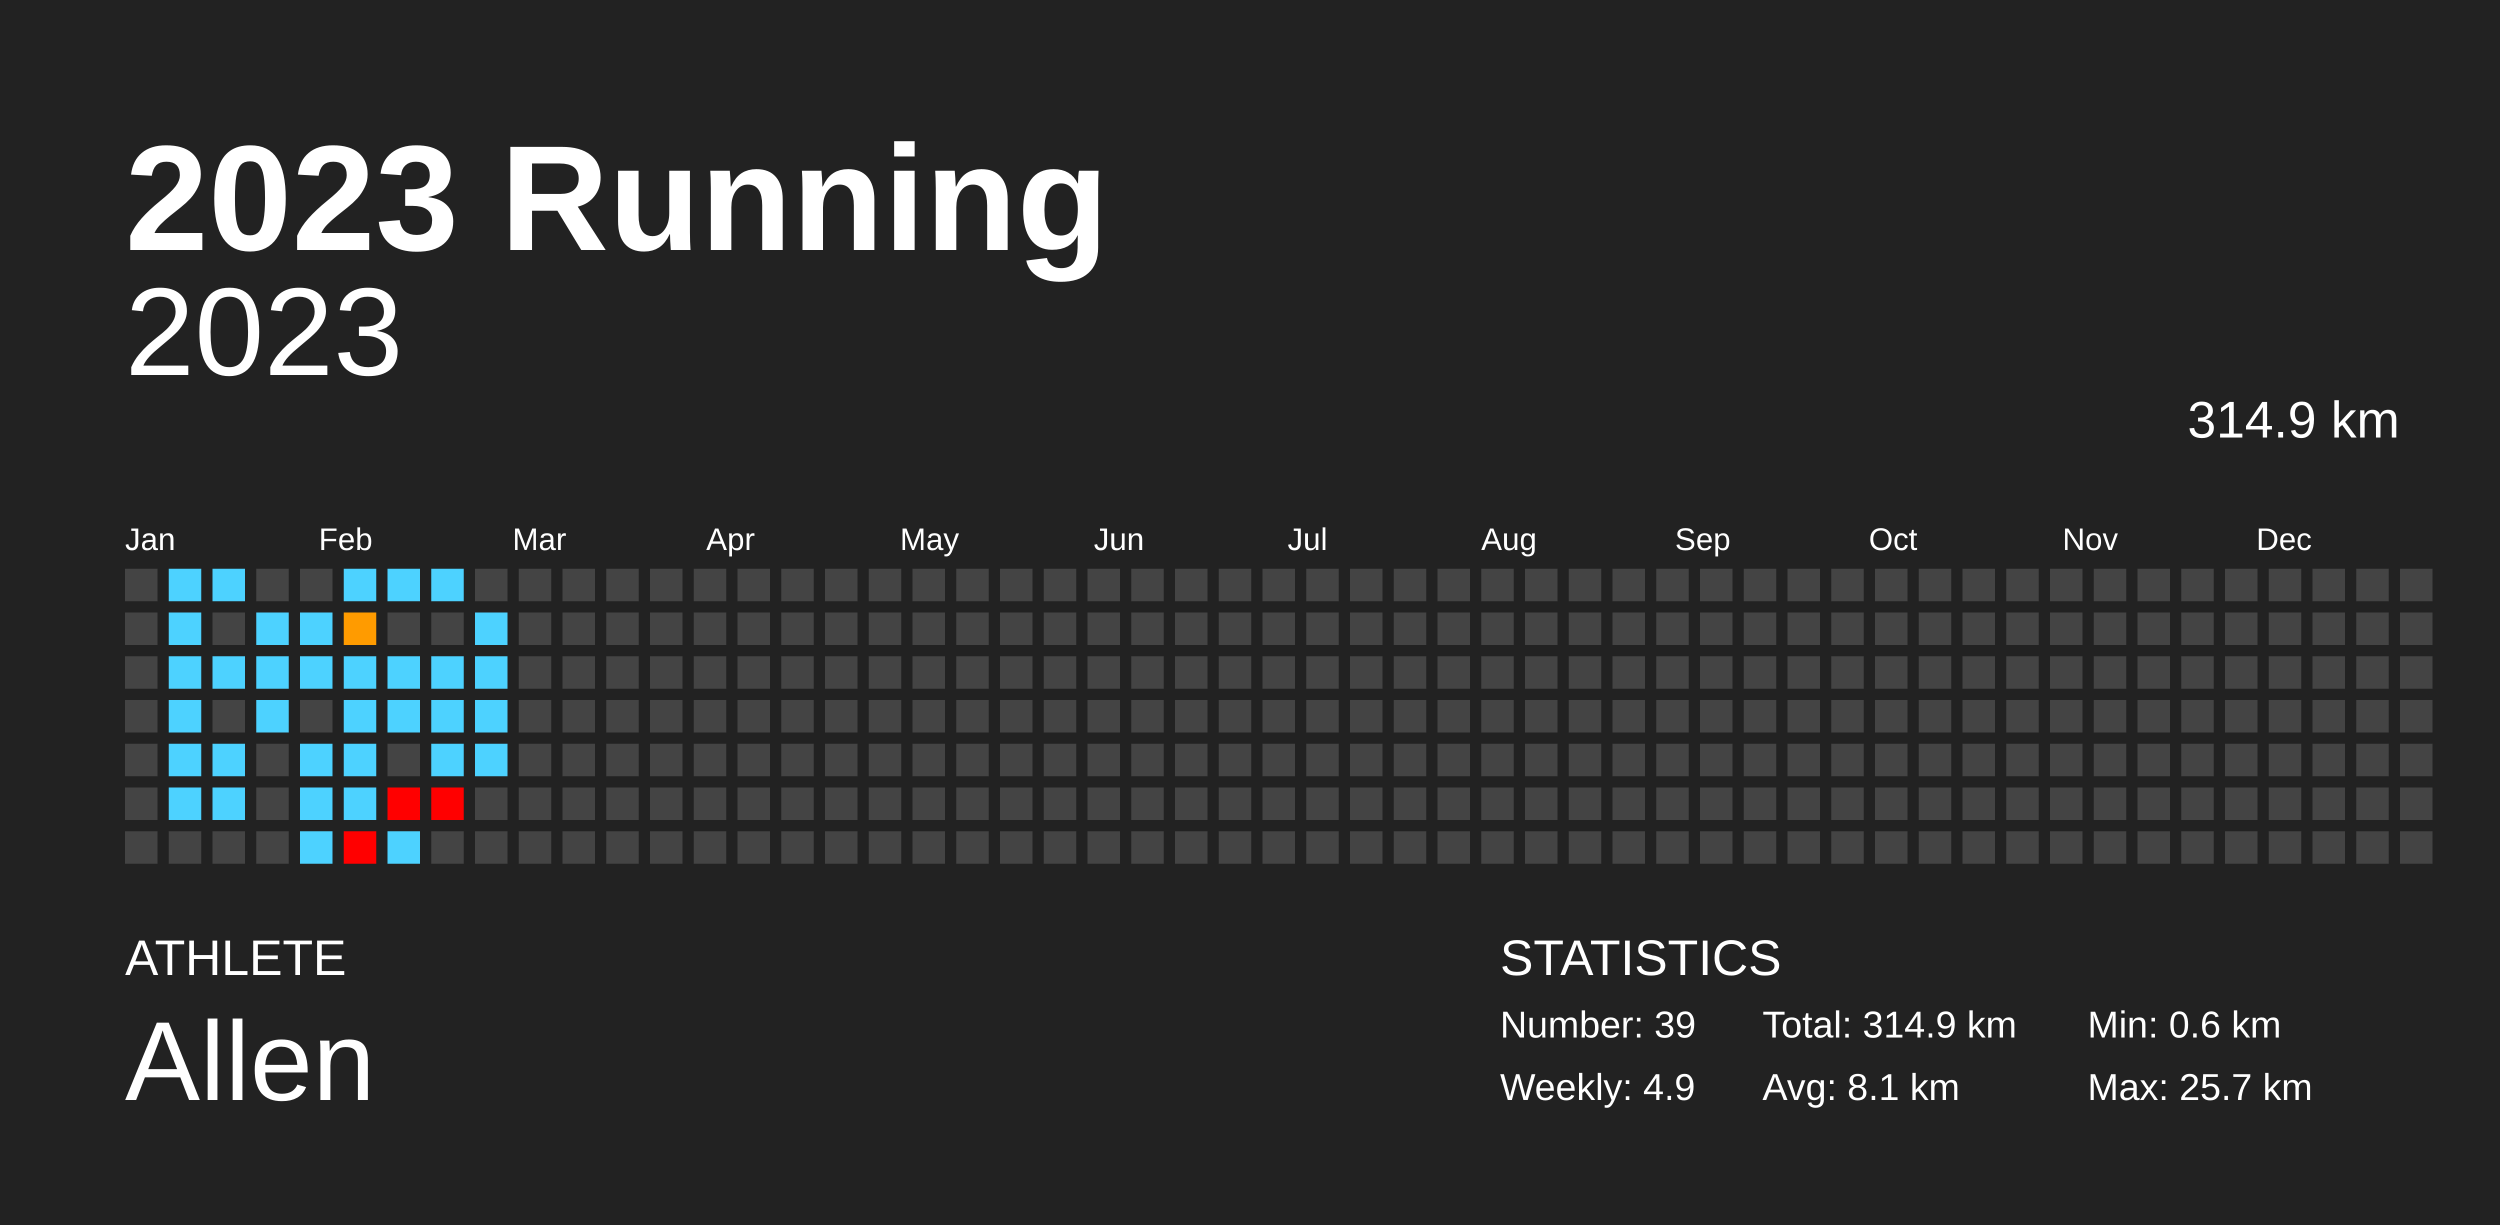
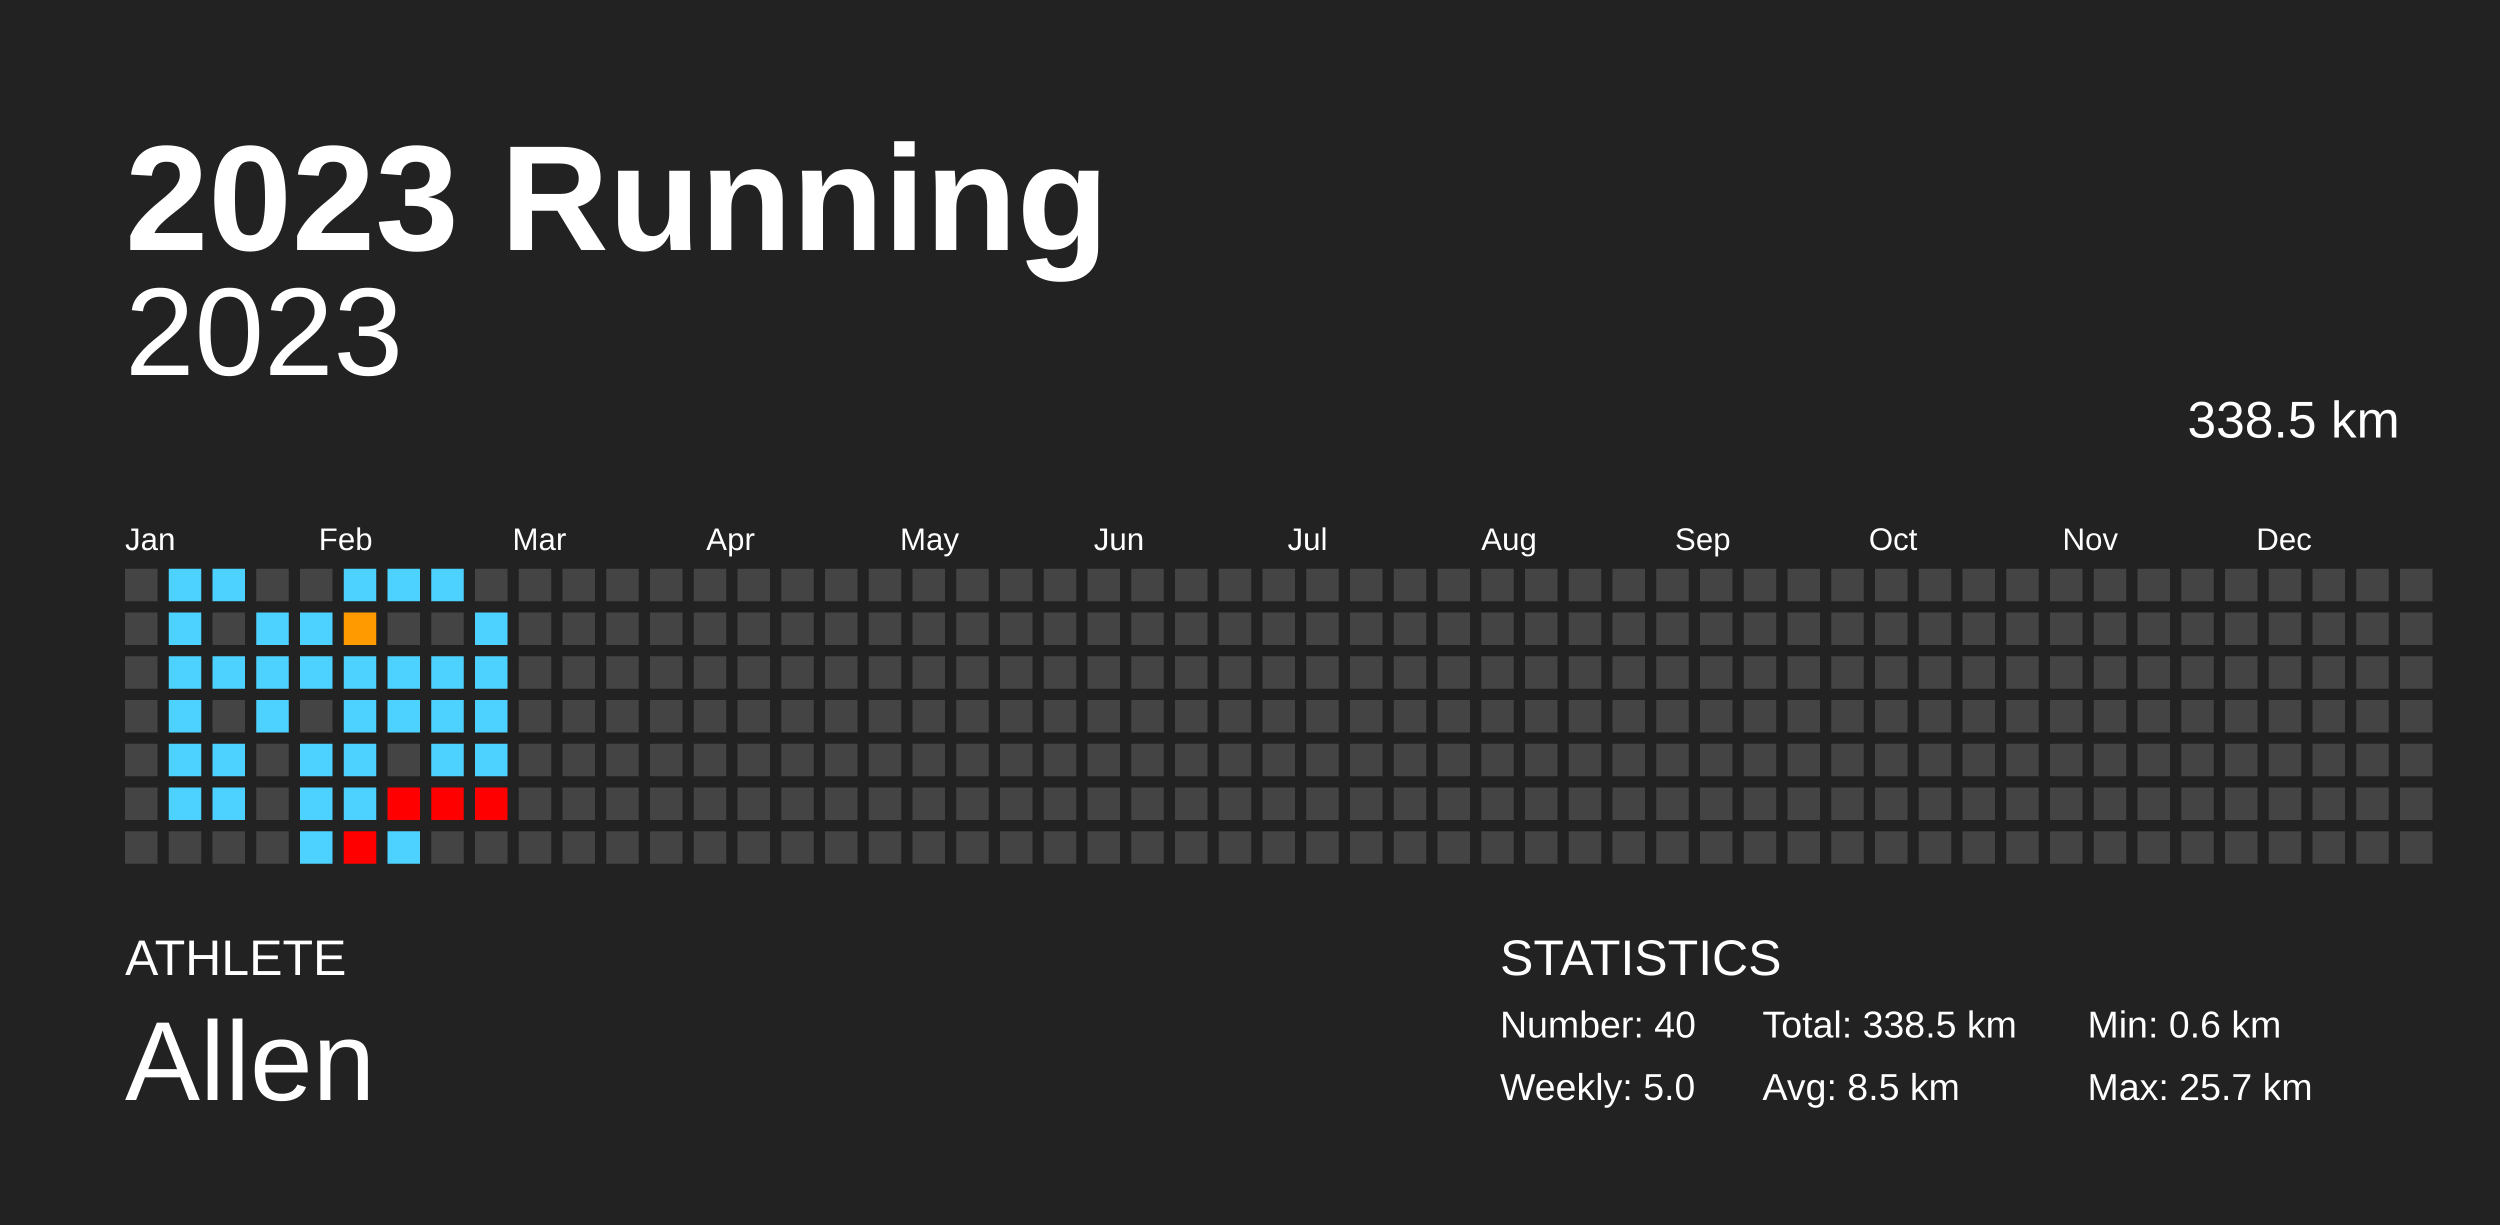
<svg xmlns="http://www.w3.org/2000/svg" baseProfile="full" height="98mm" version="1.1" viewBox="0,0,200,98" width="200mm">
  <defs />
  <rect fill="#222222" height="98" width="200" x="0" y="0" />
  <text fill="#FFFFFF" style="font-size:12px; font-family:Arial; font-weight:bold;" x="10" y="20">2023 Running</text>
  <text fill="#FFFFFF" style="font-size:4px; font-family:Arial" x="10" y="78">ATHLETE</text>
  <text fill="#FFFFFF" style="font-size:9px; font-family:Arial" x="10" y="88">Allen</text>
  <text fill="#FFFFFF" style="font-size:4px; font-family:Arial" x="120" y="78">STATISTICS</text>
-   <text fill="#FFFFFF" style="font-size:3px; font-family:Arial" x="120" y="83">Number: 39</text>
-   <text fill="#FFFFFF" style="font-size:3px; font-family:Arial" x="120" y="88">Weekly: 4.9</text>
-   <text fill="#FFFFFF" style="font-size:3px; font-family:Arial" x="141" y="83">Total: 314.9 km</text>
-   <text fill="#FFFFFF" style="font-size:3px; font-family:Arial" x="141" y="88">Avg: 8.1 km</text>
+   <text fill="#FFFFFF" style="font-size:3px; font-family:Arial" x="120" y="83">Number: 40</text>
+   <text fill="#FFFFFF" style="font-size:3px; font-family:Arial" x="120" y="88">Weekly: 5.0</text>
+   <text fill="#FFFFFF" style="font-size:3px; font-family:Arial" x="141" y="83">Total: 338.5 km</text>
+   <text fill="#FFFFFF" style="font-size:3px; font-family:Arial" x="141" y="88">Avg: 8.5 km</text>
  <text fill="#FFFFFF" style="font-size:3px; font-family:Arial" x="167" y="83">Min: 0.6 km</text>
  <text fill="#FFFFFF" style="font-size:3px; font-family:Arial" x="167" y="88">Max: 25.7 km</text>
  <text alignment-baseline="hanging" fill="#FFFFFF" style="font-size:10.0px; font-family:Arial;" x="10" y="30">2023</text>
-   <text alignment-baseline="hanging" fill="#FFFFFF" style="font-size:4.125px; font-family:Arial;" x="175" y="35">314.9 km</text>
+   <text alignment-baseline="hanging" fill="#FFFFFF" style="font-size:4.125px; font-family:Arial;" x="175" y="35">338.5 km</text>
  <text fill="#FFFFFF" style="font-size:2.5px; font-family:Arial" x="10.0" y="44">Jan</text>
  <text fill="#FFFFFF" style="font-size:2.5px; font-family:Arial" x="25.5" y="44">Feb</text>
  <text fill="#FFFFFF" style="font-size:2.5px; font-family:Arial" x="41.0" y="44">Mar</text>
  <text fill="#FFFFFF" style="font-size:2.5px; font-family:Arial" x="56.5" y="44">Apr</text>
  <text fill="#FFFFFF" style="font-size:2.5px; font-family:Arial" x="72.0" y="44">May</text>
  <text fill="#FFFFFF" style="font-size:2.5px; font-family:Arial" x="87.5" y="44">Jun</text>
  <text fill="#FFFFFF" style="font-size:2.5px; font-family:Arial" x="103.0" y="44">Jul</text>
  <text fill="#FFFFFF" style="font-size:2.5px; font-family:Arial" x="118.5" y="44">Aug</text>
  <text fill="#FFFFFF" style="font-size:2.5px; font-family:Arial" x="134.0" y="44">Sep</text>
  <text fill="#FFFFFF" style="font-size:2.5px; font-family:Arial" x="149.5" y="44">Oct</text>
  <text fill="#FFFFFF" style="font-size:2.5px; font-family:Arial" x="165.0" y="44">Nov</text>
  <text fill="#FFFFFF" style="font-size:2.5px; font-family:Arial" x="180.5" y="44">Dec</text>
  <rect fill="#444444" height="2.6" width="2.6" x="10.0" y="45.5" />
  <rect fill="#444444" height="2.6" width="2.6" x="10.0" y="49.0" />
  <rect fill="#444444" height="2.6" width="2.6" x="10.0" y="52.5" />
  <rect fill="#444444" height="2.6" width="2.6" x="10.0" y="56.0" />
  <rect fill="#444444" height="2.6" width="2.6" x="10.0" y="59.5" />
  <rect fill="#444444" height="2.6" width="2.6" x="10.0" y="63.0" />
  <rect fill="#444444" height="2.6" width="2.6" x="10.0" y="66.5" />
  <rect fill="#4dd2ff" height="2.6" width="2.6" x="13.5" y="45.5" />
  <rect fill="#4dd2ff" height="2.6" width="2.6" x="13.5" y="49.0" />
  <rect fill="#4dd2ff" height="2.6" width="2.6" x="13.5" y="52.5" />
  <rect fill="#4dd2ff" height="2.6" width="2.6" x="13.5" y="56.0" />
  <rect fill="#4dd2ff" height="2.6" width="2.6" x="13.5" y="59.5" />
  <rect fill="#4dd2ff" height="2.6" width="2.6" x="13.5" y="63.0" />
  <rect fill="#444444" height="2.6" width="2.6" x="13.5" y="66.5" />
  <rect fill="#4dd2ff" height="2.6" width="2.6" x="17.0" y="45.5" />
  <rect fill="#444444" height="2.6" width="2.6" x="17.0" y="49.0" />
  <rect fill="#4dd2ff" height="2.6" width="2.6" x="17.0" y="52.5" />
  <rect fill="#444444" height="2.6" width="2.6" x="17.0" y="56.0" />
  <rect fill="#4dd2ff" height="2.6" width="2.6" x="17.0" y="59.5" />
  <rect fill="#4dd2ff" height="2.6" width="2.6" x="17.0" y="63.0" />
  <rect fill="#444444" height="2.6" width="2.6" x="17.0" y="66.5" />
  <rect fill="#444444" height="2.6" width="2.6" x="20.5" y="45.5" />
  <rect fill="#4dd2ff" height="2.6" width="2.6" x="20.5" y="49.0" />
  <rect fill="#4dd2ff" height="2.6" width="2.6" x="20.5" y="52.5" />
  <rect fill="#4dd2ff" height="2.6" width="2.6" x="20.5" y="56.0" />
  <rect fill="#444444" height="2.6" width="2.6" x="20.5" y="59.5" />
  <rect fill="#444444" height="2.6" width="2.6" x="20.5" y="63.0" />
  <rect fill="#444444" height="2.6" width="2.6" x="20.5" y="66.5" />
  <rect fill="#444444" height="2.6" width="2.6" x="24.0" y="45.5" />
  <rect fill="#4dd2ff" height="2.6" width="2.6" x="24.0" y="49.0" />
  <rect fill="#4dd2ff" height="2.6" width="2.6" x="24.0" y="52.5" />
  <rect fill="#444444" height="2.6" width="2.6" x="24.0" y="56.0" />
  <rect fill="#4dd2ff" height="2.6" width="2.6" x="24.0" y="59.5" />
  <rect fill="#4dd2ff" height="2.6" width="2.6" x="24.0" y="63.0" />
  <rect fill="#4dd2ff" height="2.6" width="2.6" x="24.0" y="66.5" />
  <rect fill="#4dd2ff" height="2.6" width="2.6" x="27.5" y="45.5" />
  <rect fill="#ff9b00" height="2.6" width="2.6" x="27.5" y="49.0" />
  <rect fill="#4dd2ff" height="2.6" width="2.6" x="27.5" y="52.5" />
  <rect fill="#4dd2ff" height="2.6" width="2.6" x="27.5" y="56.0" />
  <rect fill="#4dd2ff" height="2.6" width="2.6" x="27.5" y="59.5" />
  <rect fill="#4dd2ff" height="2.6" width="2.6" x="27.5" y="63.0" />
  <rect fill="red" height="2.6" width="2.6" x="27.5" y="66.5" />
  <rect fill="#4dd2ff" height="2.6" width="2.6" x="31.0" y="45.5" />
  <rect fill="#444444" height="2.6" width="2.6" x="31.0" y="49.0" />
  <rect fill="#4dd2ff" height="2.6" width="2.6" x="31.0" y="52.5" />
  <rect fill="#4dd2ff" height="2.6" width="2.6" x="31.0" y="56.0" />
  <rect fill="#444444" height="2.6" width="2.6" x="31.0" y="59.5" />
  <rect fill="red" height="2.6" width="2.6" x="31.0" y="63.0" />
  <rect fill="#4dd2ff" height="2.6" width="2.6" x="31.0" y="66.5" />
  <rect fill="#4dd2ff" height="2.6" width="2.6" x="34.5" y="45.5" />
  <rect fill="#444444" height="2.6" width="2.6" x="34.5" y="49.0" />
  <rect fill="#4dd2ff" height="2.6" width="2.6" x="34.5" y="52.5" />
  <rect fill="#4dd2ff" height="2.6" width="2.6" x="34.5" y="56.0" />
  <rect fill="#4dd2ff" height="2.6" width="2.6" x="34.5" y="59.5" />
  <rect fill="red" height="2.6" width="2.6" x="34.5" y="63.0" />
  <rect fill="#444444" height="2.6" width="2.6" x="34.5" y="66.5" />
  <rect fill="#444444" height="2.6" width="2.6" x="38.0" y="45.5" />
  <rect fill="#4dd2ff" height="2.6" width="2.6" x="38.0" y="49.0" />
  <rect fill="#4dd2ff" height="2.6" width="2.6" x="38.0" y="52.5" />
  <rect fill="#4dd2ff" height="2.6" width="2.6" x="38.0" y="56.0" />
  <rect fill="#4dd2ff" height="2.6" width="2.6" x="38.0" y="59.5" />
-   <rect fill="#444444" height="2.6" width="2.6" x="38.0" y="63.0" />
+   <rect fill="red" height="2.6" width="2.6" x="38.0" y="63.0" />
  <rect fill="#444444" height="2.6" width="2.6" x="38.0" y="66.5" />
  <rect fill="#444444" height="2.6" width="2.6" x="41.5" y="45.5" />
  <rect fill="#444444" height="2.6" width="2.6" x="41.5" y="49.0" />
  <rect fill="#444444" height="2.6" width="2.6" x="41.5" y="52.5" />
  <rect fill="#444444" height="2.6" width="2.6" x="41.5" y="56.0" />
  <rect fill="#444444" height="2.6" width="2.6" x="41.5" y="59.5" />
  <rect fill="#444444" height="2.6" width="2.6" x="41.5" y="63.0" />
  <rect fill="#444444" height="2.6" width="2.6" x="41.5" y="66.5" />
  <rect fill="#444444" height="2.6" width="2.6" x="45.0" y="45.5" />
  <rect fill="#444444" height="2.6" width="2.6" x="45.0" y="49.0" />
  <rect fill="#444444" height="2.6" width="2.6" x="45.0" y="52.5" />
  <rect fill="#444444" height="2.6" width="2.6" x="45.0" y="56.0" />
  <rect fill="#444444" height="2.6" width="2.6" x="45.0" y="59.5" />
  <rect fill="#444444" height="2.6" width="2.6" x="45.0" y="63.0" />
  <rect fill="#444444" height="2.6" width="2.6" x="45.0" y="66.5" />
  <rect fill="#444444" height="2.6" width="2.6" x="48.5" y="45.5" />
  <rect fill="#444444" height="2.6" width="2.6" x="48.5" y="49.0" />
  <rect fill="#444444" height="2.6" width="2.6" x="48.5" y="52.5" />
  <rect fill="#444444" height="2.6" width="2.6" x="48.5" y="56.0" />
  <rect fill="#444444" height="2.6" width="2.6" x="48.5" y="59.5" />
  <rect fill="#444444" height="2.6" width="2.6" x="48.5" y="63.0" />
  <rect fill="#444444" height="2.6" width="2.6" x="48.5" y="66.5" />
  <rect fill="#444444" height="2.6" width="2.6" x="52.0" y="45.5" />
  <rect fill="#444444" height="2.6" width="2.6" x="52.0" y="49.0" />
  <rect fill="#444444" height="2.6" width="2.6" x="52.0" y="52.5" />
  <rect fill="#444444" height="2.6" width="2.6" x="52.0" y="56.0" />
  <rect fill="#444444" height="2.6" width="2.6" x="52.0" y="59.5" />
  <rect fill="#444444" height="2.6" width="2.6" x="52.0" y="63.0" />
  <rect fill="#444444" height="2.6" width="2.6" x="52.0" y="66.5" />
  <rect fill="#444444" height="2.6" width="2.6" x="55.5" y="45.5" />
  <rect fill="#444444" height="2.6" width="2.6" x="55.5" y="49.0" />
  <rect fill="#444444" height="2.6" width="2.6" x="55.5" y="52.5" />
  <rect fill="#444444" height="2.6" width="2.6" x="55.5" y="56.0" />
  <rect fill="#444444" height="2.6" width="2.6" x="55.5" y="59.5" />
  <rect fill="#444444" height="2.6" width="2.6" x="55.5" y="63.0" />
  <rect fill="#444444" height="2.6" width="2.6" x="55.5" y="66.5" />
  <rect fill="#444444" height="2.6" width="2.6" x="59.0" y="45.5" />
  <rect fill="#444444" height="2.6" width="2.6" x="59.0" y="49.0" />
  <rect fill="#444444" height="2.6" width="2.6" x="59.0" y="52.5" />
  <rect fill="#444444" height="2.6" width="2.6" x="59.0" y="56.0" />
  <rect fill="#444444" height="2.6" width="2.6" x="59.0" y="59.5" />
  <rect fill="#444444" height="2.6" width="2.6" x="59.0" y="63.0" />
  <rect fill="#444444" height="2.6" width="2.6" x="59.0" y="66.5" />
  <rect fill="#444444" height="2.6" width="2.6" x="62.5" y="45.5" />
  <rect fill="#444444" height="2.6" width="2.6" x="62.5" y="49.0" />
  <rect fill="#444444" height="2.6" width="2.6" x="62.5" y="52.5" />
  <rect fill="#444444" height="2.6" width="2.6" x="62.5" y="56.0" />
  <rect fill="#444444" height="2.6" width="2.6" x="62.5" y="59.5" />
  <rect fill="#444444" height="2.6" width="2.6" x="62.5" y="63.0" />
  <rect fill="#444444" height="2.6" width="2.6" x="62.5" y="66.5" />
  <rect fill="#444444" height="2.6" width="2.6" x="66.0" y="45.5" />
  <rect fill="#444444" height="2.6" width="2.6" x="66.0" y="49.0" />
  <rect fill="#444444" height="2.6" width="2.6" x="66.0" y="52.5" />
  <rect fill="#444444" height="2.6" width="2.6" x="66.0" y="56.0" />
  <rect fill="#444444" height="2.6" width="2.6" x="66.0" y="59.5" />
  <rect fill="#444444" height="2.6" width="2.6" x="66.0" y="63.0" />
  <rect fill="#444444" height="2.6" width="2.6" x="66.0" y="66.5" />
  <rect fill="#444444" height="2.6" width="2.6" x="69.5" y="45.5" />
  <rect fill="#444444" height="2.6" width="2.6" x="69.5" y="49.0" />
  <rect fill="#444444" height="2.6" width="2.6" x="69.5" y="52.5" />
  <rect fill="#444444" height="2.6" width="2.6" x="69.5" y="56.0" />
  <rect fill="#444444" height="2.6" width="2.6" x="69.5" y="59.5" />
  <rect fill="#444444" height="2.6" width="2.6" x="69.5" y="63.0" />
  <rect fill="#444444" height="2.6" width="2.6" x="69.5" y="66.5" />
  <rect fill="#444444" height="2.6" width="2.6" x="73.0" y="45.5" />
  <rect fill="#444444" height="2.6" width="2.6" x="73.0" y="49.0" />
  <rect fill="#444444" height="2.6" width="2.6" x="73.0" y="52.5" />
  <rect fill="#444444" height="2.6" width="2.6" x="73.0" y="56.0" />
  <rect fill="#444444" height="2.6" width="2.6" x="73.0" y="59.5" />
  <rect fill="#444444" height="2.6" width="2.6" x="73.0" y="63.0" />
  <rect fill="#444444" height="2.6" width="2.6" x="73.0" y="66.5" />
  <rect fill="#444444" height="2.6" width="2.6" x="76.5" y="45.5" />
  <rect fill="#444444" height="2.6" width="2.6" x="76.5" y="49.0" />
  <rect fill="#444444" height="2.6" width="2.6" x="76.5" y="52.5" />
  <rect fill="#444444" height="2.6" width="2.6" x="76.5" y="56.0" />
  <rect fill="#444444" height="2.6" width="2.6" x="76.5" y="59.5" />
  <rect fill="#444444" height="2.6" width="2.6" x="76.5" y="63.0" />
  <rect fill="#444444" height="2.6" width="2.6" x="76.5" y="66.5" />
  <rect fill="#444444" height="2.6" width="2.6" x="80.0" y="45.5" />
  <rect fill="#444444" height="2.6" width="2.6" x="80.0" y="49.0" />
  <rect fill="#444444" height="2.6" width="2.6" x="80.0" y="52.5" />
  <rect fill="#444444" height="2.6" width="2.6" x="80.0" y="56.0" />
  <rect fill="#444444" height="2.6" width="2.6" x="80.0" y="59.5" />
  <rect fill="#444444" height="2.6" width="2.6" x="80.0" y="63.0" />
  <rect fill="#444444" height="2.6" width="2.6" x="80.0" y="66.5" />
  <rect fill="#444444" height="2.6" width="2.6" x="83.5" y="45.5" />
  <rect fill="#444444" height="2.6" width="2.6" x="83.5" y="49.0" />
  <rect fill="#444444" height="2.6" width="2.6" x="83.5" y="52.5" />
  <rect fill="#444444" height="2.6" width="2.6" x="83.5" y="56.0" />
  <rect fill="#444444" height="2.6" width="2.6" x="83.5" y="59.5" />
  <rect fill="#444444" height="2.6" width="2.6" x="83.5" y="63.0" />
  <rect fill="#444444" height="2.6" width="2.6" x="83.5" y="66.5" />
  <rect fill="#444444" height="2.6" width="2.6" x="87.0" y="45.5" />
  <rect fill="#444444" height="2.6" width="2.6" x="87.0" y="49.0" />
  <rect fill="#444444" height="2.6" width="2.6" x="87.0" y="52.5" />
  <rect fill="#444444" height="2.6" width="2.6" x="87.0" y="56.0" />
  <rect fill="#444444" height="2.6" width="2.6" x="87.0" y="59.5" />
  <rect fill="#444444" height="2.6" width="2.6" x="87.0" y="63.0" />
  <rect fill="#444444" height="2.6" width="2.6" x="87.0" y="66.5" />
  <rect fill="#444444" height="2.6" width="2.6" x="90.5" y="45.5" />
  <rect fill="#444444" height="2.6" width="2.6" x="90.5" y="49.0" />
  <rect fill="#444444" height="2.6" width="2.6" x="90.5" y="52.5" />
  <rect fill="#444444" height="2.6" width="2.6" x="90.5" y="56.0" />
  <rect fill="#444444" height="2.6" width="2.6" x="90.5" y="59.5" />
  <rect fill="#444444" height="2.6" width="2.6" x="90.5" y="63.0" />
  <rect fill="#444444" height="2.6" width="2.6" x="90.5" y="66.5" />
  <rect fill="#444444" height="2.6" width="2.6" x="94.0" y="45.5" />
  <rect fill="#444444" height="2.6" width="2.6" x="94.0" y="49.0" />
  <rect fill="#444444" height="2.6" width="2.6" x="94.0" y="52.5" />
  <rect fill="#444444" height="2.6" width="2.6" x="94.0" y="56.0" />
  <rect fill="#444444" height="2.6" width="2.6" x="94.0" y="59.5" />
  <rect fill="#444444" height="2.6" width="2.6" x="94.0" y="63.0" />
  <rect fill="#444444" height="2.6" width="2.6" x="94.0" y="66.5" />
  <rect fill="#444444" height="2.6" width="2.6" x="97.5" y="45.5" />
  <rect fill="#444444" height="2.6" width="2.6" x="97.5" y="49.0" />
  <rect fill="#444444" height="2.6" width="2.6" x="97.5" y="52.5" />
  <rect fill="#444444" height="2.6" width="2.6" x="97.5" y="56.0" />
  <rect fill="#444444" height="2.6" width="2.6" x="97.5" y="59.5" />
  <rect fill="#444444" height="2.6" width="2.6" x="97.5" y="63.0" />
  <rect fill="#444444" height="2.6" width="2.6" x="97.5" y="66.5" />
  <rect fill="#444444" height="2.6" width="2.6" x="101.0" y="45.5" />
  <rect fill="#444444" height="2.6" width="2.6" x="101.0" y="49.0" />
  <rect fill="#444444" height="2.6" width="2.6" x="101.0" y="52.5" />
  <rect fill="#444444" height="2.6" width="2.6" x="101.0" y="56.0" />
  <rect fill="#444444" height="2.6" width="2.6" x="101.0" y="59.5" />
  <rect fill="#444444" height="2.6" width="2.6" x="101.0" y="63.0" />
  <rect fill="#444444" height="2.6" width="2.6" x="101.0" y="66.5" />
  <rect fill="#444444" height="2.6" width="2.6" x="104.5" y="45.5" />
  <rect fill="#444444" height="2.6" width="2.6" x="104.5" y="49.0" />
  <rect fill="#444444" height="2.6" width="2.6" x="104.5" y="52.5" />
  <rect fill="#444444" height="2.6" width="2.6" x="104.5" y="56.0" />
  <rect fill="#444444" height="2.6" width="2.6" x="104.5" y="59.5" />
  <rect fill="#444444" height="2.6" width="2.6" x="104.5" y="63.0" />
  <rect fill="#444444" height="2.6" width="2.6" x="104.5" y="66.5" />
  <rect fill="#444444" height="2.6" width="2.6" x="108.0" y="45.5" />
  <rect fill="#444444" height="2.6" width="2.6" x="108.0" y="49.0" />
  <rect fill="#444444" height="2.6" width="2.6" x="108.0" y="52.5" />
  <rect fill="#444444" height="2.6" width="2.6" x="108.0" y="56.0" />
  <rect fill="#444444" height="2.6" width="2.6" x="108.0" y="59.5" />
  <rect fill="#444444" height="2.6" width="2.6" x="108.0" y="63.0" />
  <rect fill="#444444" height="2.6" width="2.6" x="108.0" y="66.5" />
  <rect fill="#444444" height="2.6" width="2.6" x="111.5" y="45.5" />
  <rect fill="#444444" height="2.6" width="2.6" x="111.5" y="49.0" />
  <rect fill="#444444" height="2.6" width="2.6" x="111.5" y="52.5" />
  <rect fill="#444444" height="2.6" width="2.6" x="111.5" y="56.0" />
  <rect fill="#444444" height="2.6" width="2.6" x="111.5" y="59.5" />
  <rect fill="#444444" height="2.6" width="2.6" x="111.5" y="63.0" />
  <rect fill="#444444" height="2.6" width="2.6" x="111.5" y="66.5" />
  <rect fill="#444444" height="2.6" width="2.6" x="115.0" y="45.5" />
  <rect fill="#444444" height="2.6" width="2.6" x="115.0" y="49.0" />
  <rect fill="#444444" height="2.6" width="2.6" x="115.0" y="52.5" />
  <rect fill="#444444" height="2.6" width="2.6" x="115.0" y="56.0" />
  <rect fill="#444444" height="2.6" width="2.6" x="115.0" y="59.5" />
  <rect fill="#444444" height="2.6" width="2.6" x="115.0" y="63.0" />
  <rect fill="#444444" height="2.6" width="2.6" x="115.0" y="66.5" />
  <rect fill="#444444" height="2.6" width="2.6" x="118.5" y="45.5" />
  <rect fill="#444444" height="2.6" width="2.6" x="118.5" y="49.0" />
  <rect fill="#444444" height="2.6" width="2.6" x="118.5" y="52.5" />
  <rect fill="#444444" height="2.6" width="2.6" x="118.5" y="56.0" />
  <rect fill="#444444" height="2.6" width="2.6" x="118.5" y="59.5" />
  <rect fill="#444444" height="2.6" width="2.6" x="118.5" y="63.0" />
  <rect fill="#444444" height="2.6" width="2.6" x="118.5" y="66.5" />
  <rect fill="#444444" height="2.6" width="2.6" x="122.0" y="45.5" />
  <rect fill="#444444" height="2.6" width="2.6" x="122.0" y="49.0" />
  <rect fill="#444444" height="2.6" width="2.6" x="122.0" y="52.5" />
  <rect fill="#444444" height="2.6" width="2.6" x="122.0" y="56.0" />
  <rect fill="#444444" height="2.6" width="2.6" x="122.0" y="59.5" />
  <rect fill="#444444" height="2.6" width="2.6" x="122.0" y="63.0" />
  <rect fill="#444444" height="2.6" width="2.6" x="122.0" y="66.5" />
  <rect fill="#444444" height="2.6" width="2.6" x="125.5" y="45.5" />
  <rect fill="#444444" height="2.6" width="2.6" x="125.5" y="49.0" />
  <rect fill="#444444" height="2.6" width="2.6" x="125.5" y="52.5" />
  <rect fill="#444444" height="2.6" width="2.6" x="125.5" y="56.0" />
  <rect fill="#444444" height="2.6" width="2.6" x="125.5" y="59.5" />
  <rect fill="#444444" height="2.6" width="2.6" x="125.5" y="63.0" />
  <rect fill="#444444" height="2.6" width="2.6" x="125.5" y="66.5" />
  <rect fill="#444444" height="2.6" width="2.6" x="129.0" y="45.5" />
  <rect fill="#444444" height="2.6" width="2.6" x="129.0" y="49.0" />
  <rect fill="#444444" height="2.6" width="2.6" x="129.0" y="52.5" />
  <rect fill="#444444" height="2.6" width="2.6" x="129.0" y="56.0" />
  <rect fill="#444444" height="2.6" width="2.6" x="129.0" y="59.5" />
  <rect fill="#444444" height="2.6" width="2.6" x="129.0" y="63.0" />
  <rect fill="#444444" height="2.6" width="2.6" x="129.0" y="66.5" />
  <rect fill="#444444" height="2.6" width="2.6" x="132.5" y="45.5" />
  <rect fill="#444444" height="2.6" width="2.6" x="132.5" y="49.0" />
  <rect fill="#444444" height="2.6" width="2.6" x="132.5" y="52.5" />
  <rect fill="#444444" height="2.6" width="2.6" x="132.5" y="56.0" />
  <rect fill="#444444" height="2.6" width="2.6" x="132.5" y="59.5" />
  <rect fill="#444444" height="2.6" width="2.6" x="132.5" y="63.0" />
  <rect fill="#444444" height="2.6" width="2.6" x="132.5" y="66.5" />
  <rect fill="#444444" height="2.6" width="2.6" x="136.0" y="45.5" />
  <rect fill="#444444" height="2.6" width="2.6" x="136.0" y="49.0" />
  <rect fill="#444444" height="2.6" width="2.6" x="136.0" y="52.5" />
  <rect fill="#444444" height="2.6" width="2.6" x="136.0" y="56.0" />
  <rect fill="#444444" height="2.6" width="2.6" x="136.0" y="59.5" />
  <rect fill="#444444" height="2.6" width="2.6" x="136.0" y="63.0" />
  <rect fill="#444444" height="2.6" width="2.6" x="136.0" y="66.5" />
  <rect fill="#444444" height="2.6" width="2.6" x="139.5" y="45.5" />
  <rect fill="#444444" height="2.6" width="2.6" x="139.5" y="49.0" />
  <rect fill="#444444" height="2.6" width="2.6" x="139.5" y="52.5" />
  <rect fill="#444444" height="2.6" width="2.6" x="139.5" y="56.0" />
  <rect fill="#444444" height="2.6" width="2.6" x="139.5" y="59.5" />
  <rect fill="#444444" height="2.6" width="2.6" x="139.5" y="63.0" />
  <rect fill="#444444" height="2.6" width="2.6" x="139.5" y="66.5" />
  <rect fill="#444444" height="2.6" width="2.6" x="143.0" y="45.5" />
  <rect fill="#444444" height="2.6" width="2.6" x="143.0" y="49.0" />
  <rect fill="#444444" height="2.6" width="2.6" x="143.0" y="52.5" />
  <rect fill="#444444" height="2.6" width="2.6" x="143.0" y="56.0" />
  <rect fill="#444444" height="2.6" width="2.6" x="143.0" y="59.5" />
  <rect fill="#444444" height="2.6" width="2.6" x="143.0" y="63.0" />
  <rect fill="#444444" height="2.6" width="2.6" x="143.0" y="66.5" />
  <rect fill="#444444" height="2.6" width="2.6" x="146.5" y="45.5" />
  <rect fill="#444444" height="2.6" width="2.6" x="146.5" y="49.0" />
  <rect fill="#444444" height="2.6" width="2.6" x="146.5" y="52.5" />
  <rect fill="#444444" height="2.6" width="2.6" x="146.5" y="56.0" />
  <rect fill="#444444" height="2.6" width="2.6" x="146.5" y="59.5" />
  <rect fill="#444444" height="2.6" width="2.6" x="146.5" y="63.0" />
  <rect fill="#444444" height="2.6" width="2.6" x="146.5" y="66.5" />
  <rect fill="#444444" height="2.6" width="2.6" x="150.0" y="45.5" />
  <rect fill="#444444" height="2.6" width="2.6" x="150.0" y="49.0" />
  <rect fill="#444444" height="2.6" width="2.6" x="150.0" y="52.5" />
  <rect fill="#444444" height="2.6" width="2.6" x="150.0" y="56.0" />
  <rect fill="#444444" height="2.6" width="2.6" x="150.0" y="59.5" />
  <rect fill="#444444" height="2.6" width="2.6" x="150.0" y="63.0" />
  <rect fill="#444444" height="2.6" width="2.6" x="150.0" y="66.5" />
  <rect fill="#444444" height="2.6" width="2.6" x="153.5" y="45.5" />
  <rect fill="#444444" height="2.6" width="2.6" x="153.5" y="49.0" />
  <rect fill="#444444" height="2.6" width="2.6" x="153.5" y="52.5" />
  <rect fill="#444444" height="2.6" width="2.6" x="153.5" y="56.0" />
  <rect fill="#444444" height="2.6" width="2.6" x="153.5" y="59.5" />
  <rect fill="#444444" height="2.6" width="2.6" x="153.5" y="63.0" />
  <rect fill="#444444" height="2.6" width="2.6" x="153.5" y="66.5" />
  <rect fill="#444444" height="2.6" width="2.6" x="157.0" y="45.5" />
  <rect fill="#444444" height="2.6" width="2.6" x="157.0" y="49.0" />
  <rect fill="#444444" height="2.6" width="2.6" x="157.0" y="52.5" />
  <rect fill="#444444" height="2.6" width="2.6" x="157.0" y="56.0" />
  <rect fill="#444444" height="2.6" width="2.6" x="157.0" y="59.5" />
  <rect fill="#444444" height="2.6" width="2.6" x="157.0" y="63.0" />
  <rect fill="#444444" height="2.6" width="2.6" x="157.0" y="66.5" />
  <rect fill="#444444" height="2.6" width="2.6" x="160.5" y="45.5" />
  <rect fill="#444444" height="2.6" width="2.6" x="160.5" y="49.0" />
  <rect fill="#444444" height="2.6" width="2.6" x="160.5" y="52.5" />
  <rect fill="#444444" height="2.6" width="2.6" x="160.5" y="56.0" />
  <rect fill="#444444" height="2.6" width="2.6" x="160.5" y="59.5" />
  <rect fill="#444444" height="2.6" width="2.6" x="160.5" y="63.0" />
  <rect fill="#444444" height="2.6" width="2.6" x="160.5" y="66.5" />
  <rect fill="#444444" height="2.6" width="2.6" x="164.0" y="45.5" />
  <rect fill="#444444" height="2.6" width="2.6" x="164.0" y="49.0" />
  <rect fill="#444444" height="2.6" width="2.6" x="164.0" y="52.5" />
  <rect fill="#444444" height="2.6" width="2.6" x="164.0" y="56.0" />
  <rect fill="#444444" height="2.6" width="2.6" x="164.0" y="59.5" />
  <rect fill="#444444" height="2.6" width="2.6" x="164.0" y="63.0" />
  <rect fill="#444444" height="2.6" width="2.6" x="164.0" y="66.5" />
  <rect fill="#444444" height="2.6" width="2.6" x="167.5" y="45.5" />
  <rect fill="#444444" height="2.6" width="2.6" x="167.5" y="49.0" />
  <rect fill="#444444" height="2.6" width="2.6" x="167.5" y="52.5" />
  <rect fill="#444444" height="2.6" width="2.6" x="167.5" y="56.0" />
  <rect fill="#444444" height="2.6" width="2.6" x="167.5" y="59.5" />
  <rect fill="#444444" height="2.6" width="2.6" x="167.5" y="63.0" />
  <rect fill="#444444" height="2.6" width="2.6" x="167.5" y="66.5" />
  <rect fill="#444444" height="2.6" width="2.6" x="171.0" y="45.5" />
  <rect fill="#444444" height="2.6" width="2.6" x="171.0" y="49.0" />
  <rect fill="#444444" height="2.6" width="2.6" x="171.0" y="52.5" />
  <rect fill="#444444" height="2.6" width="2.6" x="171.0" y="56.0" />
  <rect fill="#444444" height="2.6" width="2.6" x="171.0" y="59.5" />
  <rect fill="#444444" height="2.6" width="2.6" x="171.0" y="63.0" />
  <rect fill="#444444" height="2.6" width="2.6" x="171.0" y="66.5" />
  <rect fill="#444444" height="2.6" width="2.6" x="174.5" y="45.5" />
  <rect fill="#444444" height="2.6" width="2.6" x="174.5" y="49.0" />
  <rect fill="#444444" height="2.6" width="2.6" x="174.5" y="52.5" />
  <rect fill="#444444" height="2.6" width="2.6" x="174.5" y="56.0" />
  <rect fill="#444444" height="2.6" width="2.6" x="174.5" y="59.5" />
  <rect fill="#444444" height="2.6" width="2.6" x="174.5" y="63.0" />
  <rect fill="#444444" height="2.6" width="2.6" x="174.5" y="66.5" />
  <rect fill="#444444" height="2.6" width="2.6" x="178.0" y="45.5" />
  <rect fill="#444444" height="2.6" width="2.6" x="178.0" y="49.0" />
  <rect fill="#444444" height="2.6" width="2.6" x="178.0" y="52.5" />
  <rect fill="#444444" height="2.6" width="2.6" x="178.0" y="56.0" />
  <rect fill="#444444" height="2.6" width="2.6" x="178.0" y="59.5" />
  <rect fill="#444444" height="2.6" width="2.6" x="178.0" y="63.0" />
  <rect fill="#444444" height="2.6" width="2.6" x="178.0" y="66.5" />
  <rect fill="#444444" height="2.6" width="2.6" x="181.5" y="45.5" />
  <rect fill="#444444" height="2.6" width="2.6" x="181.5" y="49.0" />
  <rect fill="#444444" height="2.6" width="2.6" x="181.5" y="52.5" />
  <rect fill="#444444" height="2.6" width="2.6" x="181.5" y="56.0" />
  <rect fill="#444444" height="2.6" width="2.6" x="181.5" y="59.5" />
  <rect fill="#444444" height="2.6" width="2.6" x="181.5" y="63.0" />
  <rect fill="#444444" height="2.6" width="2.6" x="181.5" y="66.5" />
  <rect fill="#444444" height="2.6" width="2.6" x="185.0" y="45.5" />
  <rect fill="#444444" height="2.6" width="2.6" x="185.0" y="49.0" />
  <rect fill="#444444" height="2.6" width="2.6" x="185.0" y="52.5" />
  <rect fill="#444444" height="2.6" width="2.6" x="185.0" y="56.0" />
  <rect fill="#444444" height="2.6" width="2.6" x="185.0" y="59.5" />
  <rect fill="#444444" height="2.6" width="2.6" x="185.0" y="63.0" />
  <rect fill="#444444" height="2.6" width="2.6" x="185.0" y="66.5" />
  <rect fill="#444444" height="2.6" width="2.6" x="188.5" y="45.5" />
  <rect fill="#444444" height="2.6" width="2.6" x="188.5" y="49.0" />
  <rect fill="#444444" height="2.6" width="2.6" x="188.5" y="52.5" />
  <rect fill="#444444" height="2.6" width="2.6" x="188.5" y="56.0" />
  <rect fill="#444444" height="2.6" width="2.6" x="188.5" y="59.5" />
  <rect fill="#444444" height="2.6" width="2.6" x="188.5" y="63.0" />
  <rect fill="#444444" height="2.6" width="2.6" x="188.5" y="66.5" />
  <rect fill="#444444" height="2.6" width="2.6" x="192.0" y="45.5" />
  <rect fill="#444444" height="2.6" width="2.6" x="192.0" y="49.0" />
  <rect fill="#444444" height="2.6" width="2.6" x="192.0" y="52.5" />
  <rect fill="#444444" height="2.6" width="2.6" x="192.0" y="56.0" />
  <rect fill="#444444" height="2.6" width="2.6" x="192.0" y="59.5" />
  <rect fill="#444444" height="2.6" width="2.6" x="192.0" y="63.0" />
  <rect fill="#444444" height="2.6" width="2.6" x="192.0" y="66.5" />
</svg>
